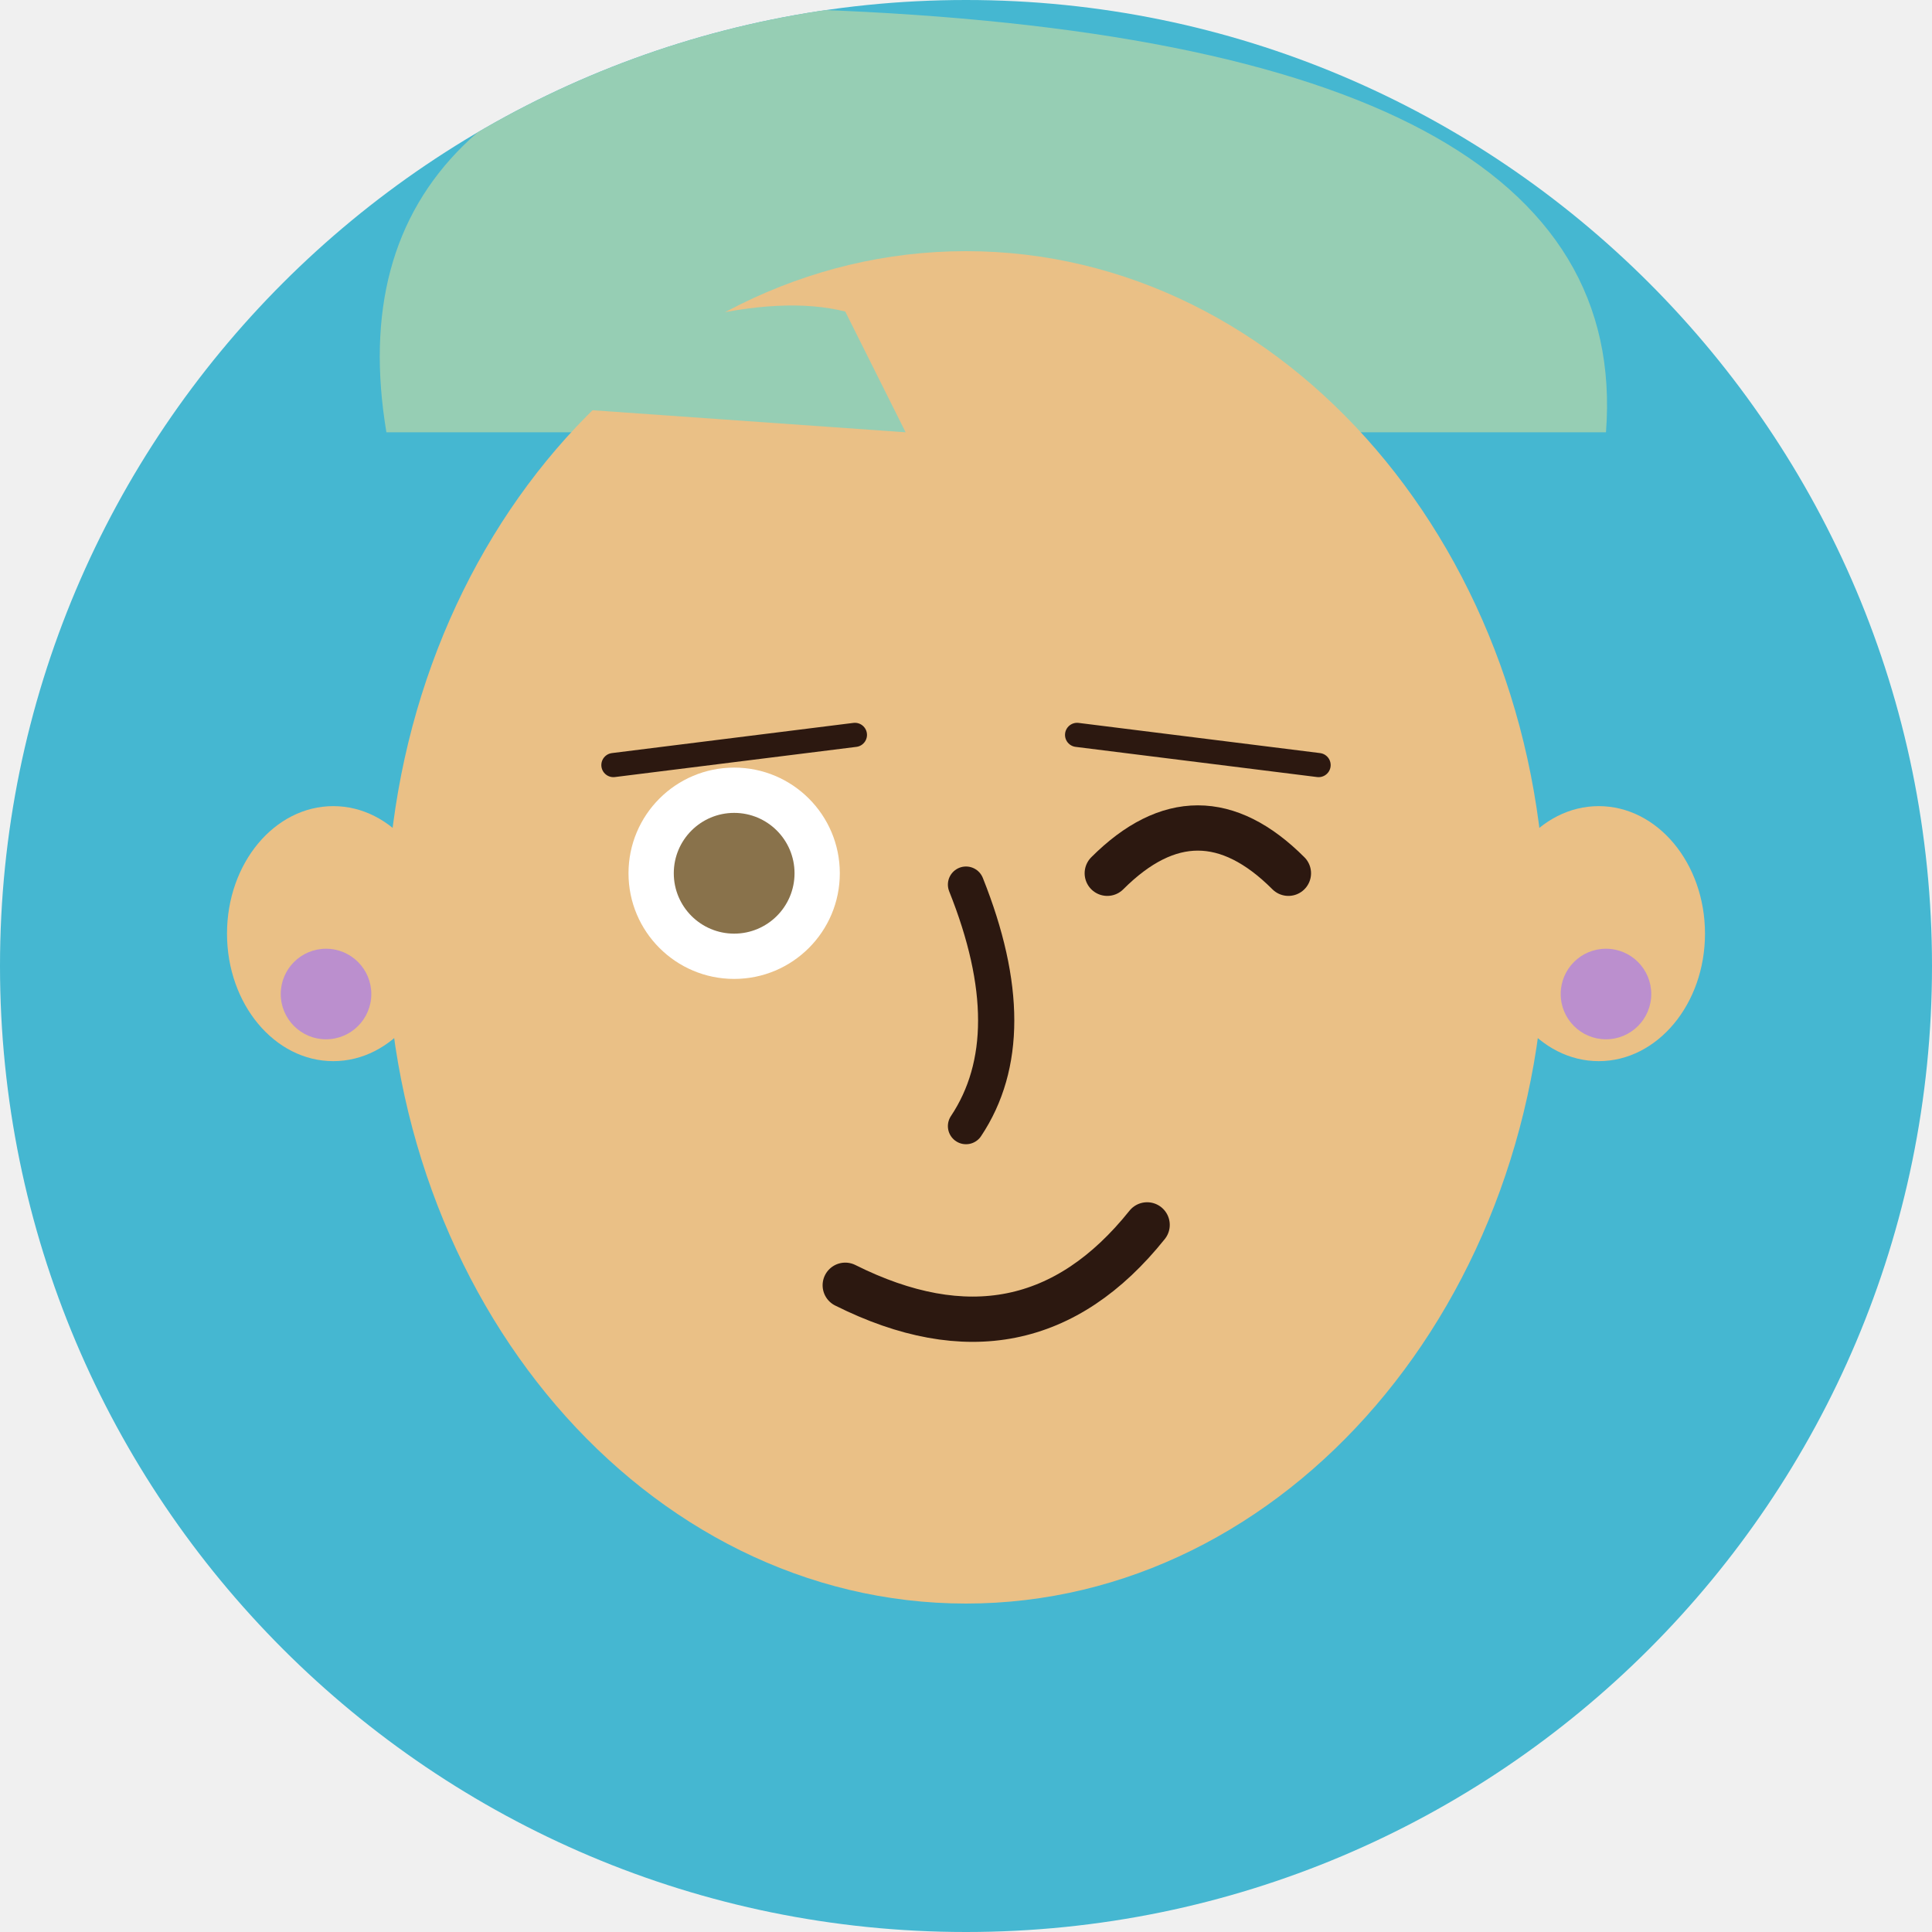
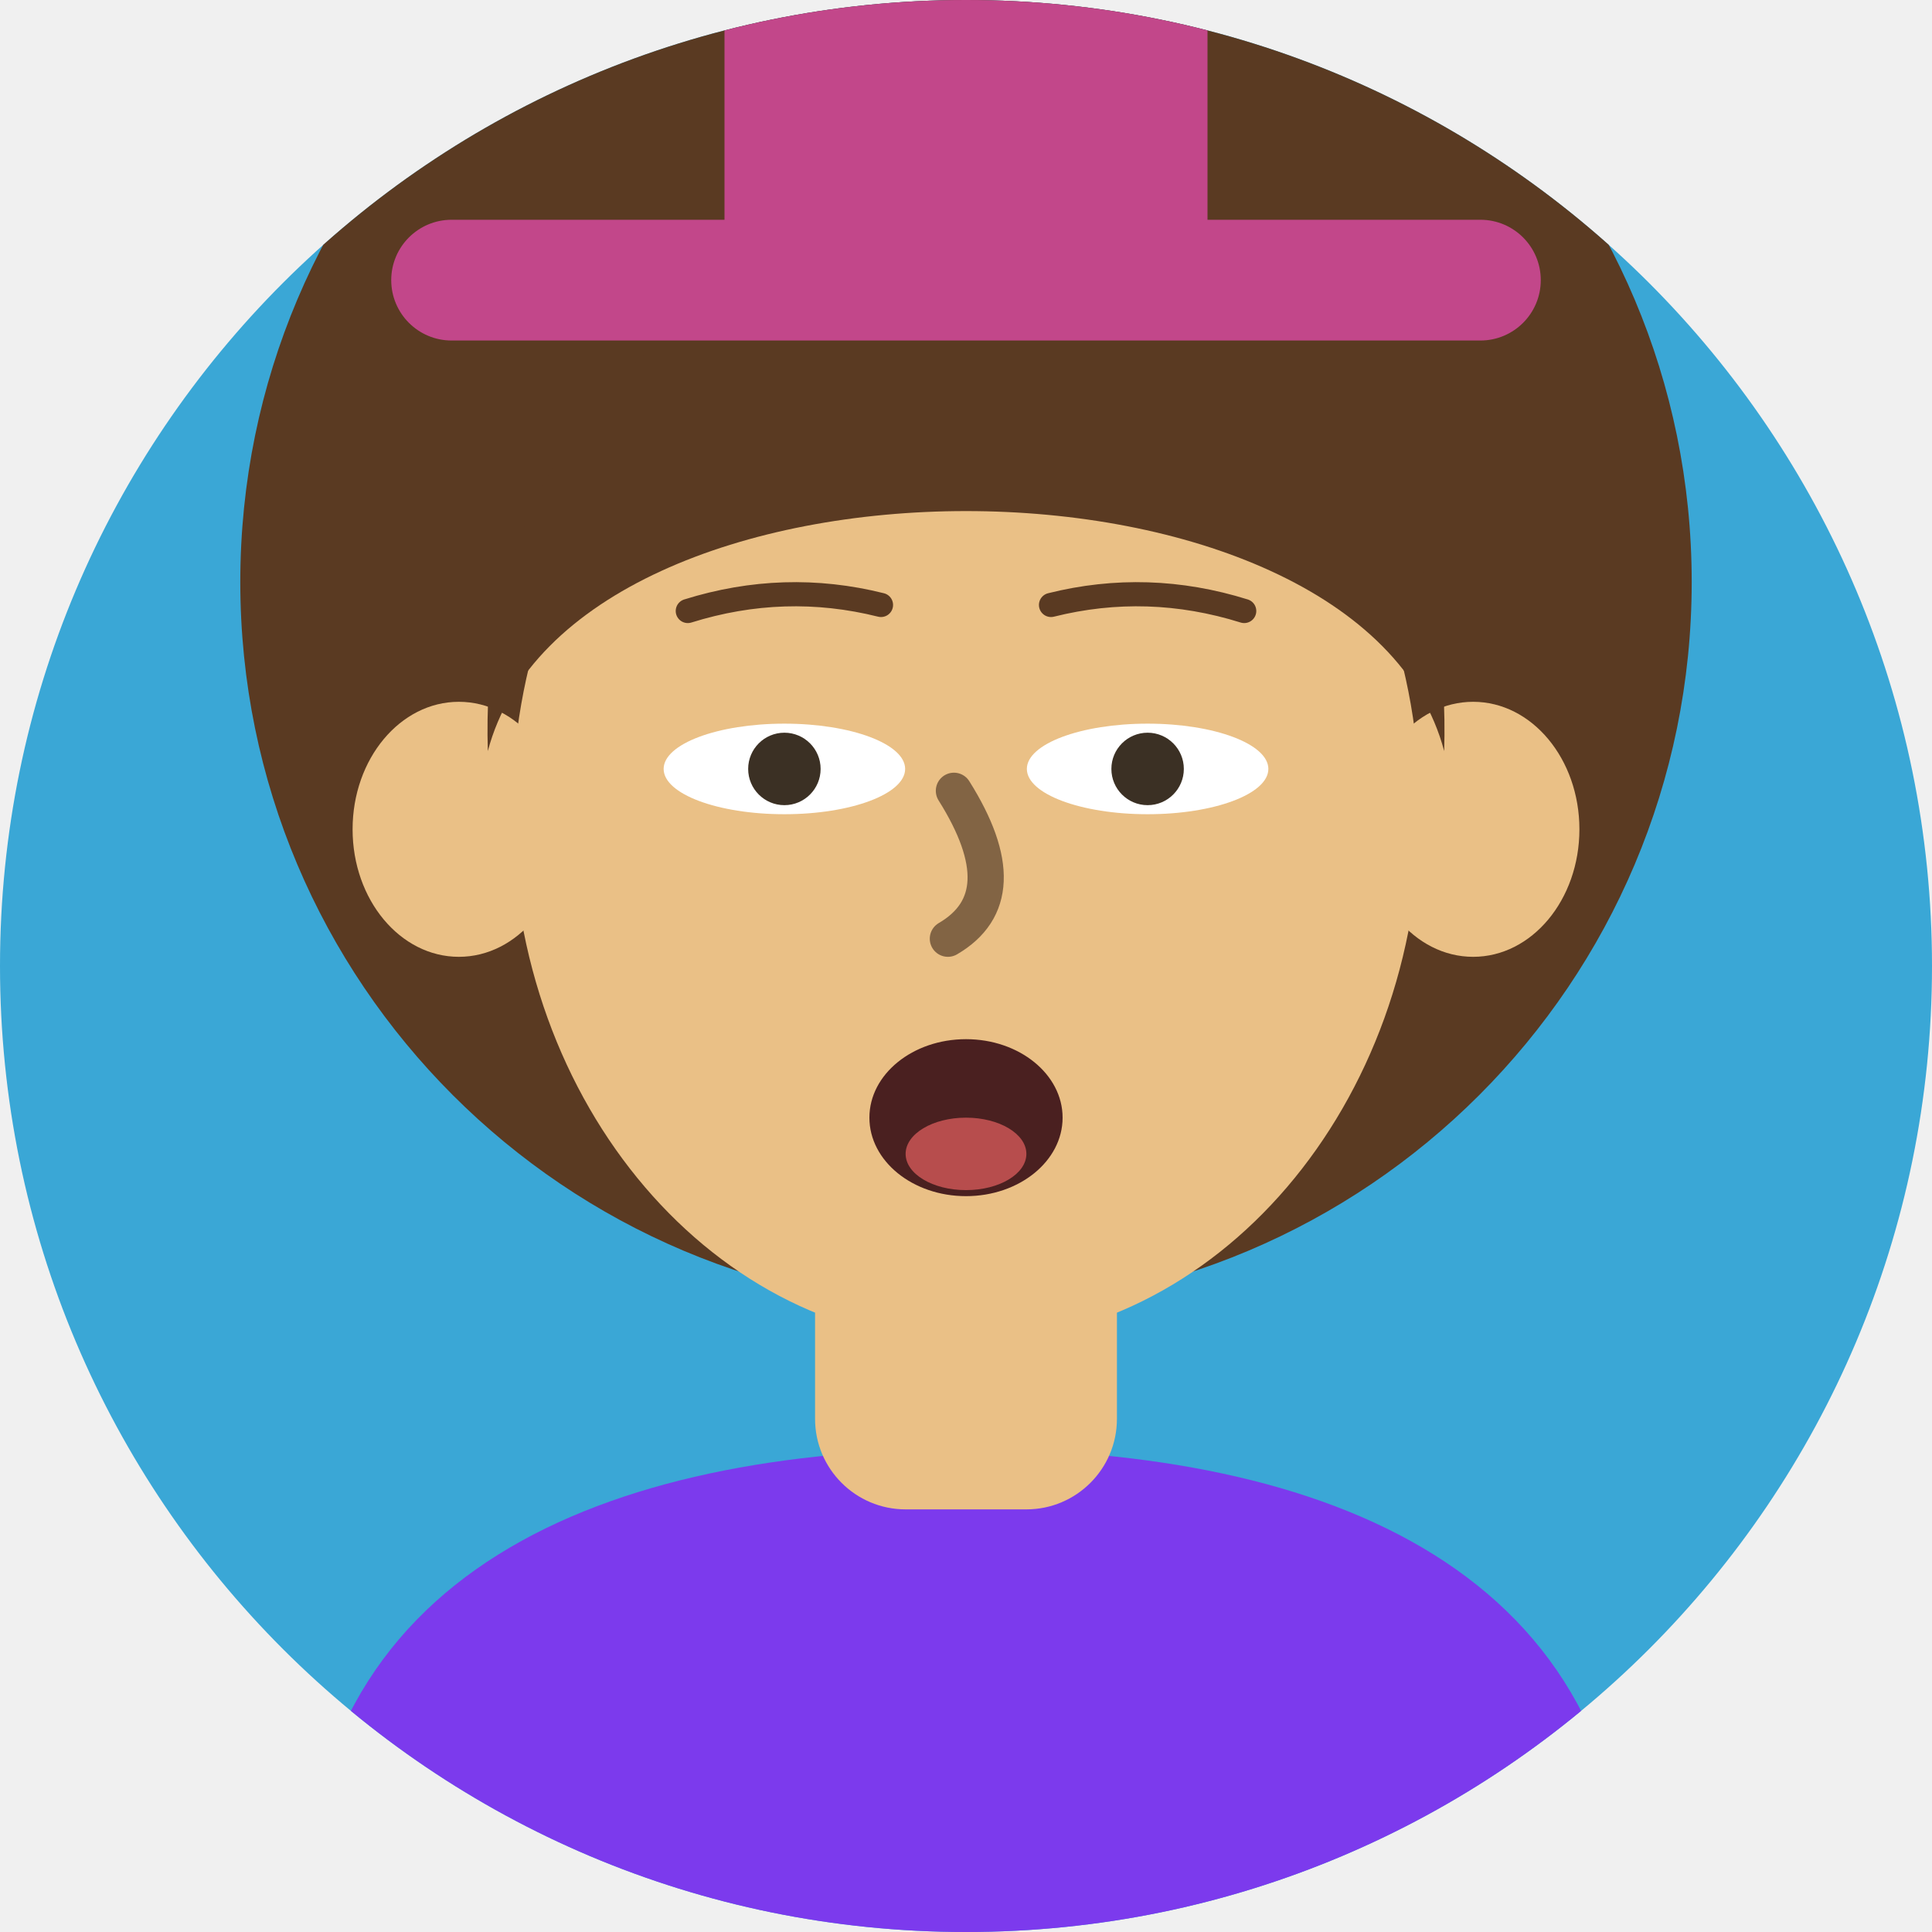
<svg xmlns="http://www.w3.org/2000/svg" viewBox="0 0 64 64" width="64" height="64">
  <defs>
    <clipPath id="clip-1pz4gqyksih">
      <circle cx="32" cy="32" r="32" />
    </clipPath>
  </defs>
  <g clip-path="url(#clip-1pz4gqyksih)">
-     <rect x="0" y="0" width="64" height="64" fill="#45B7D1" />
-     <path d="M 12.8 14.32 Q 10.8 2.32 27 0.32 Q 54.2 1.32 53.2 14.32" fill="#96CEB4" />
-     <ellipse cx="11.04" cy="30.928" rx="3.52" ry="4.224" fill="#EAC086" />
-     <ellipse cx="52.96" cy="30.928" rx="3.52" ry="4.224" fill="#EAC086" />
-     <ellipse cx="32" cy="30.72" rx="19.2" ry="22.4" fill="#EAC086" />
-     <path d="M 15.8 13.32 Q 24 9.32 28 10.32 L 30 14.32 Z" fill="#96CEB4" />
-     <line x1="20.32" y1="25.344" x2="28.32" y2="24.344" stroke="#2C1810" stroke-width="0.8" stroke-linecap="round" />
-     <line x1="35.68" y1="24.344" x2="43.68" y2="25.344" stroke="#2C1810" stroke-width="0.8" stroke-linecap="round" />
-     <circle cx="24.32" cy="28.928" r="3.5" fill="white" />
-     <circle cx="24.32" cy="28.928" r="2" fill="#89724B" />
-     <path d="M 36.68 28.928 Q 39.68 25.928 42.68 28.928" fill="none" stroke="#2C1810" stroke-width="1.5" stroke-linecap="round" />
-     <path d="M 32 29.304 Q 34 34.304 32 37.304" fill="none" stroke="#2C1810" stroke-width="1.2" stroke-linecap="round" />
-     <path d="M 28 42.576 Q 34 45.576 38 40.576" fill="none" stroke="#2C1810" stroke-width="1.5" stroke-linecap="round" />
-     <circle cx="10.8" cy="32.928" r="1.5" fill="#BB8FCE" />
-     <circle cx="53.2" cy="32.928" r="1.5" fill="#BB8FCE" />
+     <rect x="0" y="0" width="64" height="64" fill="#3AA7D6" />
+     <circle cx="32" cy="19.28" r="24.04" fill="#5A3A22" />
+     <path d="M 10 64 C 10 52 20 48 32 48 C 44 48 54 52 54 64 Z" fill="#7C3AED" />
+     <rect x="27" y="40.48" width="10" height="9.52" rx="3" fill="#EAC086" />
+     <ellipse cx="15.2" cy="27.472" rx="3.52" ry="4.224" fill="#EAC086" />
+     <ellipse cx="48.8" cy="27.472" rx="3.52" ry="4.224" fill="#EAC086" />
+     <ellipse cx="32" cy="26.88" rx="15.04" ry="17.6" fill="#EAC086" />
+     <path d="M 16.16 24.88 C 15.46 2.28 48.54 2.28 47.84 24.88 C 45.04 14.28 18.96 14.28 16.16 24.88 Z" fill="#5A3A22" />
+     <path d="M 22.784 20.24 Q 25.984 19.24 29.184 20.04" fill="none" stroke="#5A3A22" stroke-width="0.8" stroke-linecap="round" stroke-linejoin="round" />
+     <path d="M 41.216 20.24 Q 38.016 19.24 34.816 20.04" fill="none" stroke="#5A3A22" stroke-width="0.8" stroke-linecap="round" stroke-linejoin="round" />
+     <ellipse cx="25.984" cy="25.472" rx="4" ry="1.5" fill="white" />
+     <circle cx="25.984" cy="25.472" r="1.2" fill="#3B3024" />
+     <ellipse cx="38.016" cy="25.472" rx="4" ry="1.5" fill="white" />
+     <circle cx="38.016" cy="25.472" r="1.2" fill="#3B3024" />
+     <path d="M 31.6 26.196 Q 33.8 29.696 31.4 31.096" fill="none" stroke="#2C1810" stroke-opacity="0.55" stroke-width="1.2" stroke-linecap="round" stroke-linejoin="round" />
+     <ellipse cx="32" cy="37.024" rx="3.2" ry="2.6" fill="#4a2020" />
+     <ellipse cx="32" cy="38.224" rx="2" ry="1.2" fill="#FF6B6B" opacity="0.6" />
+     <rect x="24" y="-8.72" width="16" height="18" rx="2" fill="#C2478A" />
+     <rect x="12.96" y="7.28" width="38.08" height="4" rx="2" fill="#C2478A" />
  </g>
</svg>
